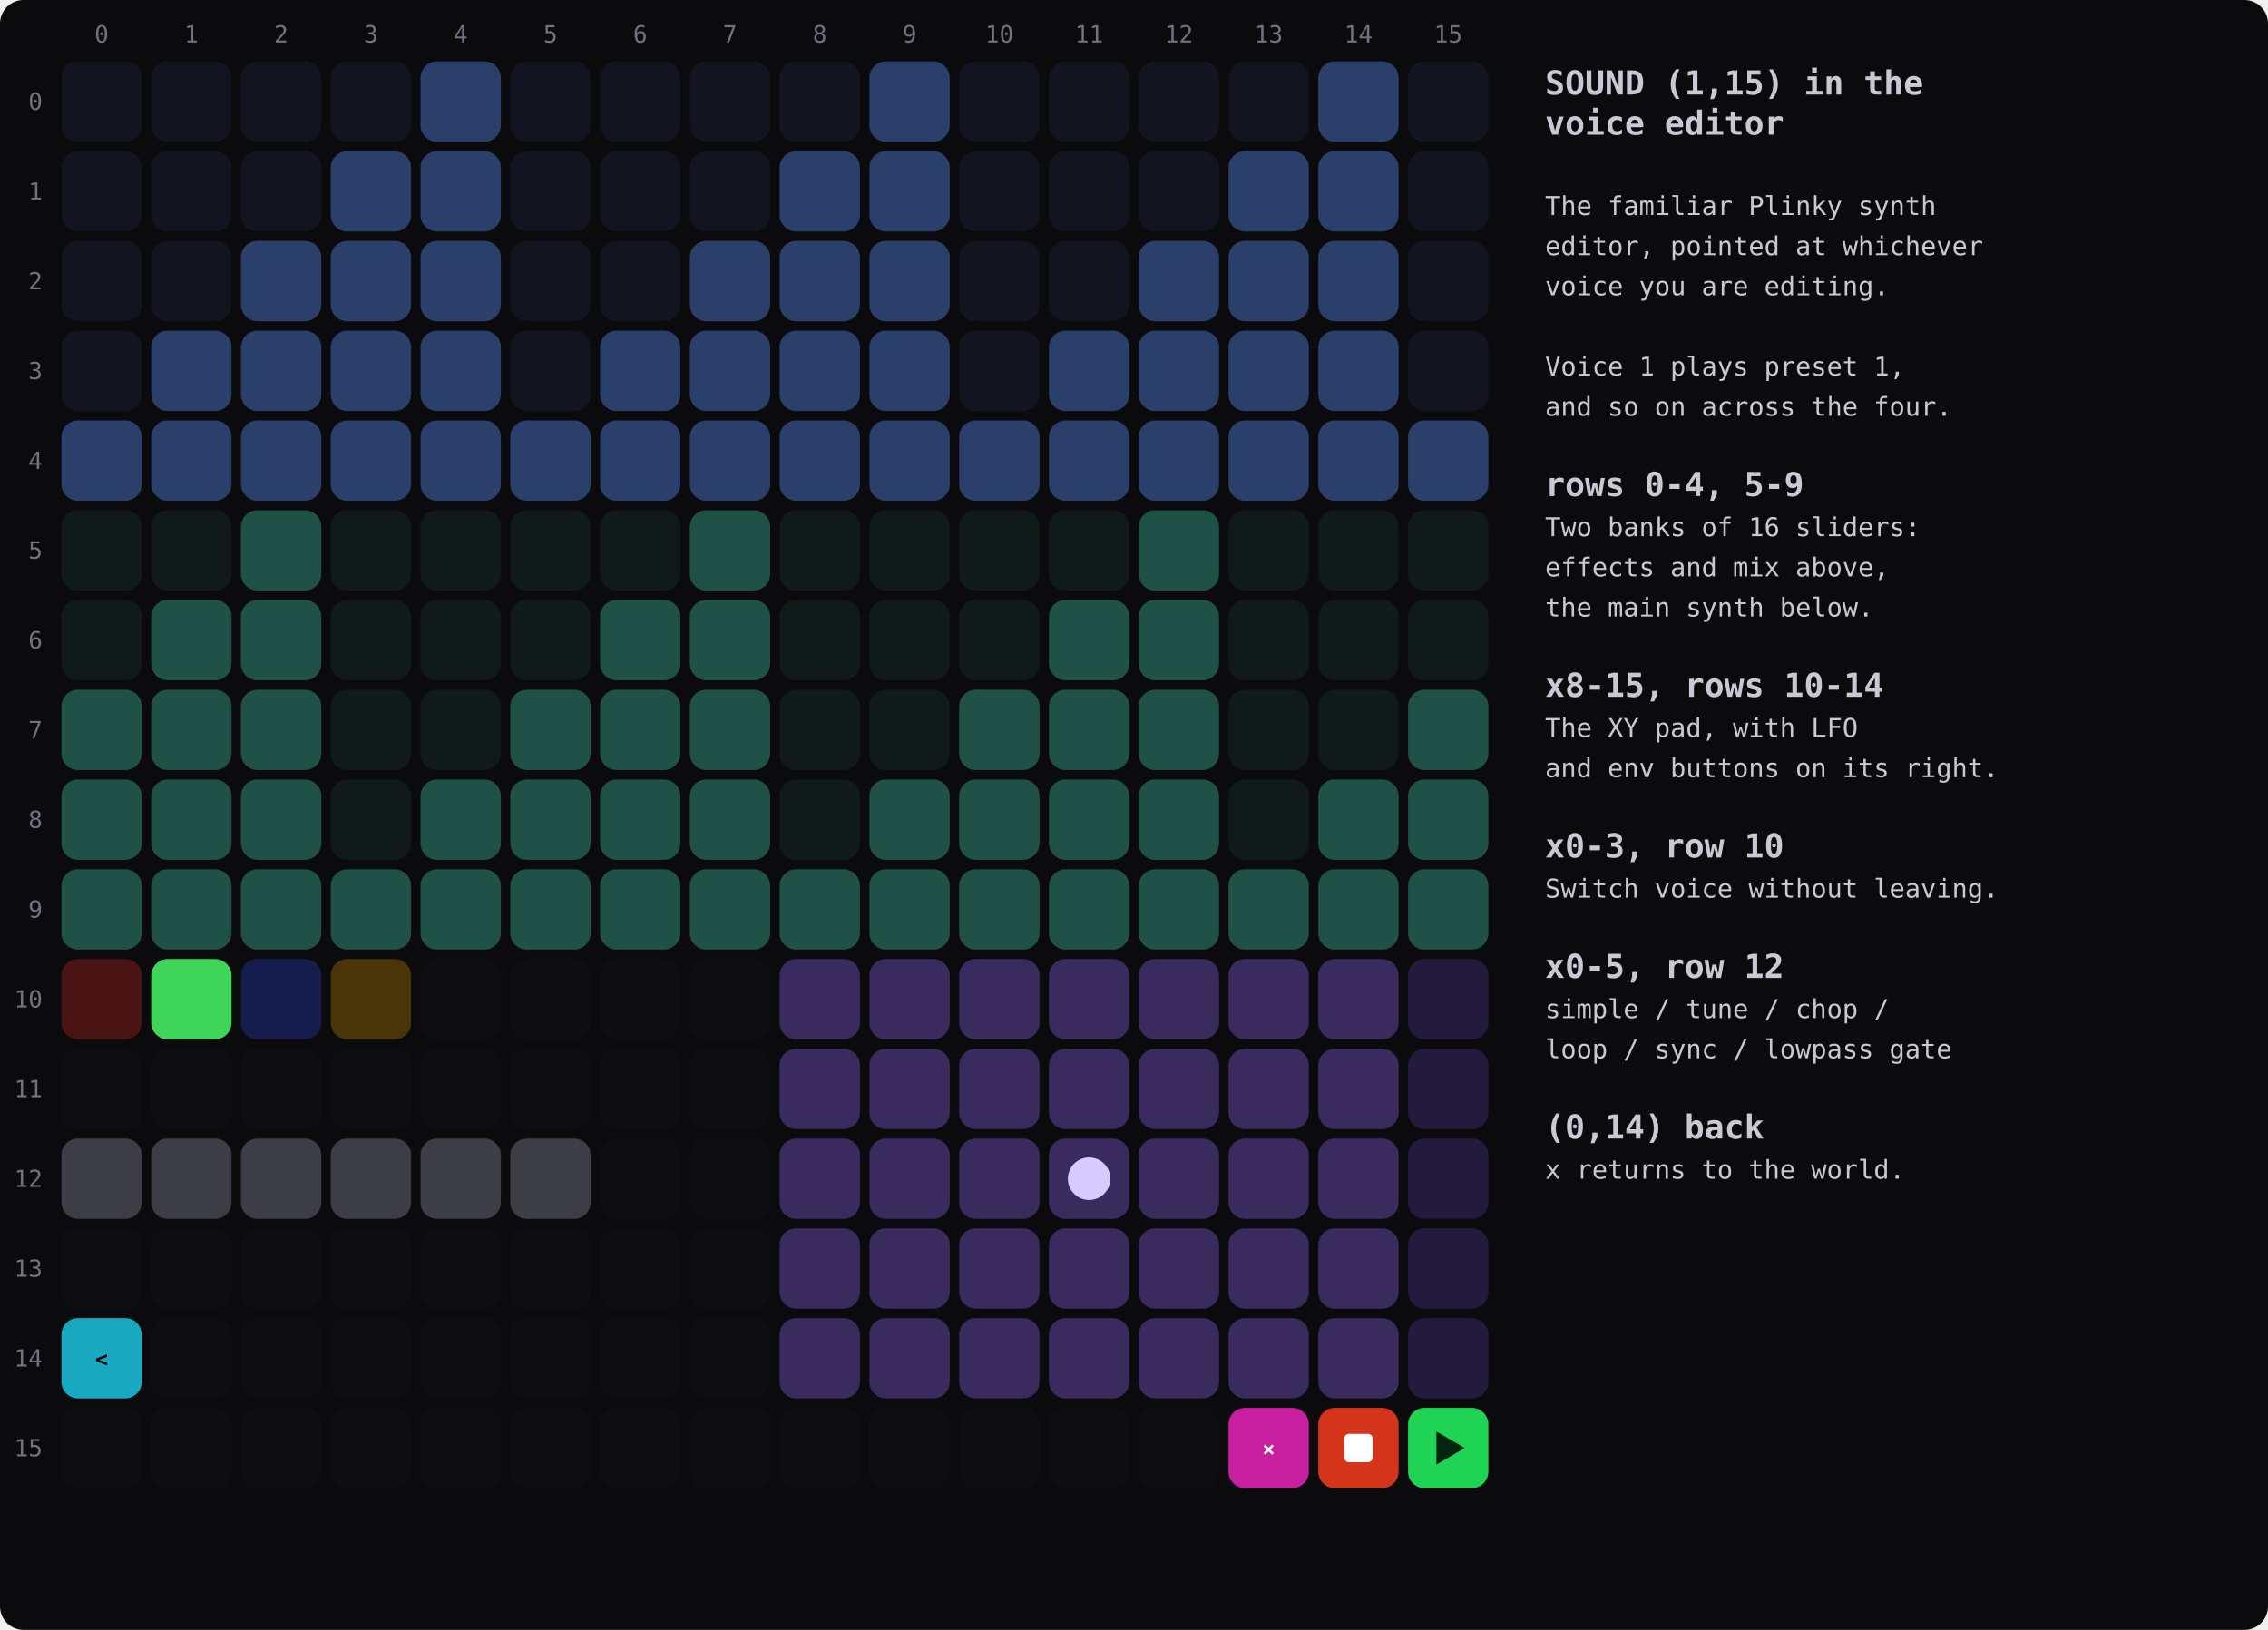
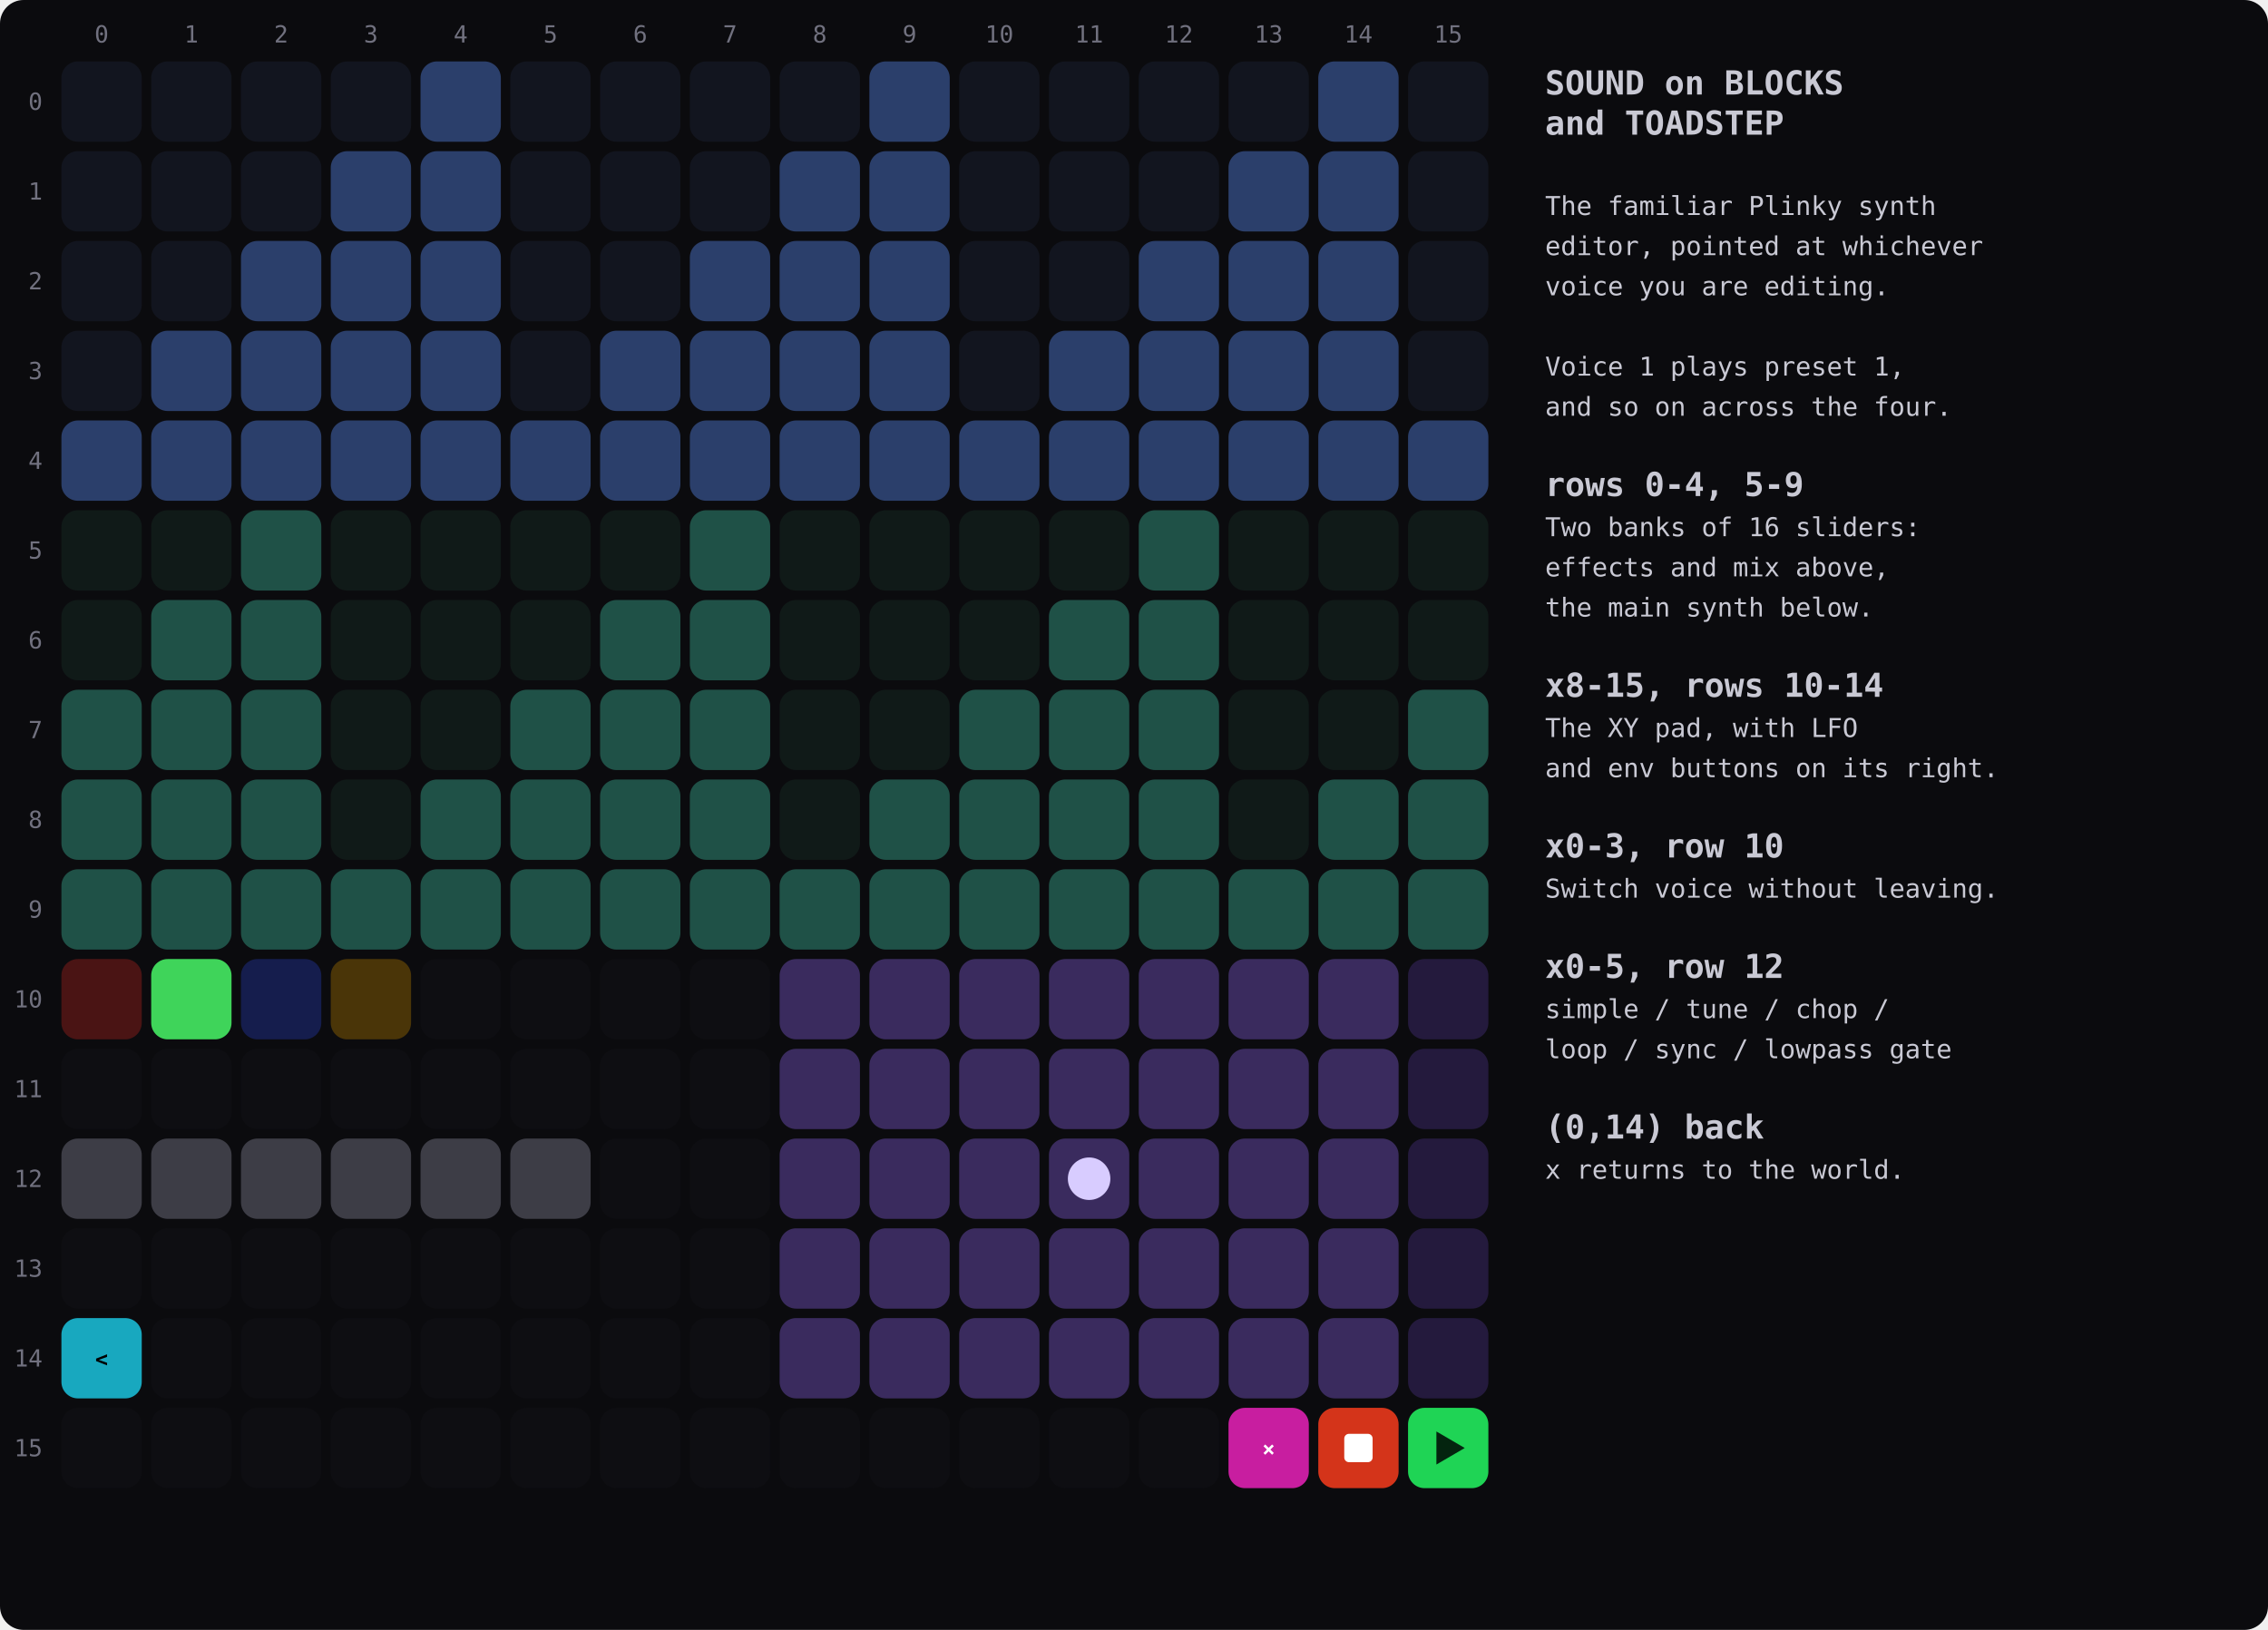
<svg xmlns="http://www.w3.org/2000/svg" width="960" height="690" viewBox="0 0 960 690" role="img" aria-label="plinky-life hosted synth editor">
  <rect width="960" height="690" rx="10" fill="#0b0b0e" />
  <style>text{font-family:ui-monospace,SFMono-Regular,Menlo,Consolas,monospace}.t{font-size:11px;fill:#c9c9d4}.h{font-size:14px;font-weight:700;fill:#c9c9d4}.k{font-size:10px;fill:#71717f}.p{font-size:9px;font-weight:700}</style>
  <text class="k" x="43.0" y="18" text-anchor="middle">0</text>
  <text class="k" x="18" y="46.5" text-anchor="end">0</text>
  <text class="k" x="81.0" y="18" text-anchor="middle">1</text>
  <text class="k" x="18" y="84.5" text-anchor="end">1</text>
  <text class="k" x="119.0" y="18" text-anchor="middle">2</text>
  <text class="k" x="18" y="122.5" text-anchor="end">2</text>
  <text class="k" x="157.0" y="18" text-anchor="middle">3</text>
  <text class="k" x="18" y="160.5" text-anchor="end">3</text>
  <text class="k" x="195.0" y="18" text-anchor="middle">4</text>
  <text class="k" x="18" y="198.5" text-anchor="end">4</text>
  <text class="k" x="233.0" y="18" text-anchor="middle">5</text>
  <text class="k" x="18" y="236.5" text-anchor="end">5</text>
  <text class="k" x="271.0" y="18" text-anchor="middle">6</text>
  <text class="k" x="18" y="274.5" text-anchor="end">6</text>
  <text class="k" x="309.0" y="18" text-anchor="middle">7</text>
  <text class="k" x="18" y="312.5" text-anchor="end">7</text>
  <text class="k" x="347.0" y="18" text-anchor="middle">8</text>
  <text class="k" x="18" y="350.5" text-anchor="end">8</text>
  <text class="k" x="385.0" y="18" text-anchor="middle">9</text>
  <text class="k" x="18" y="388.5" text-anchor="end">9</text>
  <text class="k" x="423.0" y="18" text-anchor="middle">10</text>
  <text class="k" x="18" y="426.5" text-anchor="end">10</text>
  <text class="k" x="461.0" y="18" text-anchor="middle">11</text>
  <text class="k" x="18" y="464.5" text-anchor="end">11</text>
  <text class="k" x="499.0" y="18" text-anchor="middle">12</text>
  <text class="k" x="18" y="502.5" text-anchor="end">12</text>
  <text class="k" x="537.0" y="18" text-anchor="middle">13</text>
  <text class="k" x="18" y="540.5" text-anchor="end">13</text>
  <text class="k" x="575.0" y="18" text-anchor="middle">14</text>
  <text class="k" x="18" y="578.5" text-anchor="end">14</text>
  <text class="k" x="613.0" y="18" text-anchor="middle">15</text>
  <text class="k" x="18" y="616.5" text-anchor="end">15</text>
  <rect x="26" y="26" width="34" height="34" rx="7" fill="#12151f" />
  <rect x="64" y="26" width="34" height="34" rx="7" fill="#12151f" />
  <rect x="102" y="26" width="34" height="34" rx="7" fill="#12151f" />
  <rect x="140" y="26" width="34" height="34" rx="7" fill="#12151f" />
  <rect x="178" y="26" width="34" height="34" rx="7" fill="#2b3f6b" />
  <rect x="216" y="26" width="34" height="34" rx="7" fill="#12151f" />
  <rect x="254" y="26" width="34" height="34" rx="7" fill="#12151f" />
  <rect x="292" y="26" width="34" height="34" rx="7" fill="#12151f" />
  <rect x="330" y="26" width="34" height="34" rx="7" fill="#12151f" />
  <rect x="368" y="26" width="34" height="34" rx="7" fill="#2b3f6b" />
  <rect x="406" y="26" width="34" height="34" rx="7" fill="#12151f" />
  <rect x="444" y="26" width="34" height="34" rx="7" fill="#12151f" />
  <rect x="482" y="26" width="34" height="34" rx="7" fill="#12151f" />
  <rect x="520" y="26" width="34" height="34" rx="7" fill="#12151f" />
  <rect x="558" y="26" width="34" height="34" rx="7" fill="#2b3f6b" />
  <rect x="596" y="26" width="34" height="34" rx="7" fill="#12151f" />
  <rect x="26" y="64" width="34" height="34" rx="7" fill="#12151f" />
  <rect x="64" y="64" width="34" height="34" rx="7" fill="#12151f" />
  <rect x="102" y="64" width="34" height="34" rx="7" fill="#12151f" />
  <rect x="140" y="64" width="34" height="34" rx="7" fill="#2b3f6b" />
  <rect x="178" y="64" width="34" height="34" rx="7" fill="#2b3f6b" />
  <rect x="216" y="64" width="34" height="34" rx="7" fill="#12151f" />
  <rect x="254" y="64" width="34" height="34" rx="7" fill="#12151f" />
  <rect x="292" y="64" width="34" height="34" rx="7" fill="#12151f" />
  <rect x="330" y="64" width="34" height="34" rx="7" fill="#2b3f6b" />
  <rect x="368" y="64" width="34" height="34" rx="7" fill="#2b3f6b" />
  <rect x="406" y="64" width="34" height="34" rx="7" fill="#12151f" />
  <rect x="444" y="64" width="34" height="34" rx="7" fill="#12151f" />
  <rect x="482" y="64" width="34" height="34" rx="7" fill="#12151f" />
  <rect x="520" y="64" width="34" height="34" rx="7" fill="#2b3f6b" />
  <rect x="558" y="64" width="34" height="34" rx="7" fill="#2b3f6b" />
  <rect x="596" y="64" width="34" height="34" rx="7" fill="#12151f" />
  <rect x="26" y="102" width="34" height="34" rx="7" fill="#12151f" />
  <rect x="64" y="102" width="34" height="34" rx="7" fill="#12151f" />
  <rect x="102" y="102" width="34" height="34" rx="7" fill="#2b3f6b" />
  <rect x="140" y="102" width="34" height="34" rx="7" fill="#2b3f6b" />
  <rect x="178" y="102" width="34" height="34" rx="7" fill="#2b3f6b" />
  <rect x="216" y="102" width="34" height="34" rx="7" fill="#12151f" />
  <rect x="254" y="102" width="34" height="34" rx="7" fill="#12151f" />
  <rect x="292" y="102" width="34" height="34" rx="7" fill="#2b3f6b" />
  <rect x="330" y="102" width="34" height="34" rx="7" fill="#2b3f6b" />
  <rect x="368" y="102" width="34" height="34" rx="7" fill="#2b3f6b" />
  <rect x="406" y="102" width="34" height="34" rx="7" fill="#12151f" />
  <rect x="444" y="102" width="34" height="34" rx="7" fill="#12151f" />
  <rect x="482" y="102" width="34" height="34" rx="7" fill="#2b3f6b" />
  <rect x="520" y="102" width="34" height="34" rx="7" fill="#2b3f6b" />
  <rect x="558" y="102" width="34" height="34" rx="7" fill="#2b3f6b" />
  <rect x="596" y="102" width="34" height="34" rx="7" fill="#12151f" />
  <rect x="26" y="140" width="34" height="34" rx="7" fill="#12151f" />
  <rect x="64" y="140" width="34" height="34" rx="7" fill="#2b3f6b" />
  <rect x="102" y="140" width="34" height="34" rx="7" fill="#2b3f6b" />
  <rect x="140" y="140" width="34" height="34" rx="7" fill="#2b3f6b" />
  <rect x="178" y="140" width="34" height="34" rx="7" fill="#2b3f6b" />
  <rect x="216" y="140" width="34" height="34" rx="7" fill="#12151f" />
  <rect x="254" y="140" width="34" height="34" rx="7" fill="#2b3f6b" />
  <rect x="292" y="140" width="34" height="34" rx="7" fill="#2b3f6b" />
  <rect x="330" y="140" width="34" height="34" rx="7" fill="#2b3f6b" />
  <rect x="368" y="140" width="34" height="34" rx="7" fill="#2b3f6b" />
  <rect x="406" y="140" width="34" height="34" rx="7" fill="#12151f" />
  <rect x="444" y="140" width="34" height="34" rx="7" fill="#2b3f6b" />
  <rect x="482" y="140" width="34" height="34" rx="7" fill="#2b3f6b" />
  <rect x="520" y="140" width="34" height="34" rx="7" fill="#2b3f6b" />
  <rect x="558" y="140" width="34" height="34" rx="7" fill="#2b3f6b" />
  <rect x="596" y="140" width="34" height="34" rx="7" fill="#12151f" />
  <rect x="26" y="178" width="34" height="34" rx="7" fill="#2b3f6b" />
  <rect x="64" y="178" width="34" height="34" rx="7" fill="#2b3f6b" />
  <rect x="102" y="178" width="34" height="34" rx="7" fill="#2b3f6b" />
  <rect x="140" y="178" width="34" height="34" rx="7" fill="#2b3f6b" />
  <rect x="178" y="178" width="34" height="34" rx="7" fill="#2b3f6b" />
  <rect x="216" y="178" width="34" height="34" rx="7" fill="#2b3f6b" />
  <rect x="254" y="178" width="34" height="34" rx="7" fill="#2b3f6b" />
  <rect x="292" y="178" width="34" height="34" rx="7" fill="#2b3f6b" />
  <rect x="330" y="178" width="34" height="34" rx="7" fill="#2b3f6b" />
  <rect x="368" y="178" width="34" height="34" rx="7" fill="#2b3f6b" />
  <rect x="406" y="178" width="34" height="34" rx="7" fill="#2b3f6b" />
  <rect x="444" y="178" width="34" height="34" rx="7" fill="#2b3f6b" />
  <rect x="482" y="178" width="34" height="34" rx="7" fill="#2b3f6b" />
  <rect x="520" y="178" width="34" height="34" rx="7" fill="#2b3f6b" />
  <rect x="558" y="178" width="34" height="34" rx="7" fill="#2b3f6b" />
  <rect x="596" y="178" width="34" height="34" rx="7" fill="#2b3f6b" />
  <rect x="26" y="216" width="34" height="34" rx="7" fill="#101a18" />
  <rect x="64" y="216" width="34" height="34" rx="7" fill="#101a18" />
  <rect x="102" y="216" width="34" height="34" rx="7" fill="#1f5147" />
  <rect x="140" y="216" width="34" height="34" rx="7" fill="#101a18" />
  <rect x="178" y="216" width="34" height="34" rx="7" fill="#101a18" />
  <rect x="216" y="216" width="34" height="34" rx="7" fill="#101a18" />
  <rect x="254" y="216" width="34" height="34" rx="7" fill="#101a18" />
  <rect x="292" y="216" width="34" height="34" rx="7" fill="#1f5147" />
  <rect x="330" y="216" width="34" height="34" rx="7" fill="#101a18" />
  <rect x="368" y="216" width="34" height="34" rx="7" fill="#101a18" />
  <rect x="406" y="216" width="34" height="34" rx="7" fill="#101a18" />
  <rect x="444" y="216" width="34" height="34" rx="7" fill="#101a18" />
  <rect x="482" y="216" width="34" height="34" rx="7" fill="#1f5147" />
  <rect x="520" y="216" width="34" height="34" rx="7" fill="#101a18" />
  <rect x="558" y="216" width="34" height="34" rx="7" fill="#101a18" />
  <rect x="596" y="216" width="34" height="34" rx="7" fill="#101a18" />
  <rect x="26" y="254" width="34" height="34" rx="7" fill="#101a18" />
  <rect x="64" y="254" width="34" height="34" rx="7" fill="#1f5147" />
  <rect x="102" y="254" width="34" height="34" rx="7" fill="#1f5147" />
  <rect x="140" y="254" width="34" height="34" rx="7" fill="#101a18" />
  <rect x="178" y="254" width="34" height="34" rx="7" fill="#101a18" />
  <rect x="216" y="254" width="34" height="34" rx="7" fill="#101a18" />
  <rect x="254" y="254" width="34" height="34" rx="7" fill="#1f5147" />
  <rect x="292" y="254" width="34" height="34" rx="7" fill="#1f5147" />
  <rect x="330" y="254" width="34" height="34" rx="7" fill="#101a18" />
  <rect x="368" y="254" width="34" height="34" rx="7" fill="#101a18" />
  <rect x="406" y="254" width="34" height="34" rx="7" fill="#101a18" />
  <rect x="444" y="254" width="34" height="34" rx="7" fill="#1f5147" />
  <rect x="482" y="254" width="34" height="34" rx="7" fill="#1f5147" />
  <rect x="520" y="254" width="34" height="34" rx="7" fill="#101a18" />
  <rect x="558" y="254" width="34" height="34" rx="7" fill="#101a18" />
  <rect x="596" y="254" width="34" height="34" rx="7" fill="#101a18" />
  <rect x="26" y="292" width="34" height="34" rx="7" fill="#1f5147" />
  <rect x="64" y="292" width="34" height="34" rx="7" fill="#1f5147" />
  <rect x="102" y="292" width="34" height="34" rx="7" fill="#1f5147" />
  <rect x="140" y="292" width="34" height="34" rx="7" fill="#101a18" />
  <rect x="178" y="292" width="34" height="34" rx="7" fill="#101a18" />
  <rect x="216" y="292" width="34" height="34" rx="7" fill="#1f5147" />
  <rect x="254" y="292" width="34" height="34" rx="7" fill="#1f5147" />
  <rect x="292" y="292" width="34" height="34" rx="7" fill="#1f5147" />
  <rect x="330" y="292" width="34" height="34" rx="7" fill="#101a18" />
  <rect x="368" y="292" width="34" height="34" rx="7" fill="#101a18" />
  <rect x="406" y="292" width="34" height="34" rx="7" fill="#1f5147" />
  <rect x="444" y="292" width="34" height="34" rx="7" fill="#1f5147" />
  <rect x="482" y="292" width="34" height="34" rx="7" fill="#1f5147" />
  <rect x="520" y="292" width="34" height="34" rx="7" fill="#101a18" />
  <rect x="558" y="292" width="34" height="34" rx="7" fill="#101a18" />
  <rect x="596" y="292" width="34" height="34" rx="7" fill="#1f5147" />
  <rect x="26" y="330" width="34" height="34" rx="7" fill="#1f5147" />
  <rect x="64" y="330" width="34" height="34" rx="7" fill="#1f5147" />
  <rect x="102" y="330" width="34" height="34" rx="7" fill="#1f5147" />
  <rect x="140" y="330" width="34" height="34" rx="7" fill="#101a18" />
  <rect x="178" y="330" width="34" height="34" rx="7" fill="#1f5147" />
  <rect x="216" y="330" width="34" height="34" rx="7" fill="#1f5147" />
  <rect x="254" y="330" width="34" height="34" rx="7" fill="#1f5147" />
  <rect x="292" y="330" width="34" height="34" rx="7" fill="#1f5147" />
  <rect x="330" y="330" width="34" height="34" rx="7" fill="#101a18" />
  <rect x="368" y="330" width="34" height="34" rx="7" fill="#1f5147" />
  <rect x="406" y="330" width="34" height="34" rx="7" fill="#1f5147" />
  <rect x="444" y="330" width="34" height="34" rx="7" fill="#1f5147" />
  <rect x="482" y="330" width="34" height="34" rx="7" fill="#1f5147" />
  <rect x="520" y="330" width="34" height="34" rx="7" fill="#101a18" />
  <rect x="558" y="330" width="34" height="34" rx="7" fill="#1f5147" />
  <rect x="596" y="330" width="34" height="34" rx="7" fill="#1f5147" />
  <rect x="26" y="368" width="34" height="34" rx="7" fill="#1f5147" />
  <rect x="64" y="368" width="34" height="34" rx="7" fill="#1f5147" />
  <rect x="102" y="368" width="34" height="34" rx="7" fill="#1f5147" />
  <rect x="140" y="368" width="34" height="34" rx="7" fill="#1f5147" />
  <rect x="178" y="368" width="34" height="34" rx="7" fill="#1f5147" />
  <rect x="216" y="368" width="34" height="34" rx="7" fill="#1f5147" />
  <rect x="254" y="368" width="34" height="34" rx="7" fill="#1f5147" />
  <rect x="292" y="368" width="34" height="34" rx="7" fill="#1f5147" />
  <rect x="330" y="368" width="34" height="34" rx="7" fill="#1f5147" />
  <rect x="368" y="368" width="34" height="34" rx="7" fill="#1f5147" />
  <rect x="406" y="368" width="34" height="34" rx="7" fill="#1f5147" />
  <rect x="444" y="368" width="34" height="34" rx="7" fill="#1f5147" />
  <rect x="482" y="368" width="34" height="34" rx="7" fill="#1f5147" />
  <rect x="520" y="368" width="34" height="34" rx="7" fill="#1f5147" />
  <rect x="558" y="368" width="34" height="34" rx="7" fill="#1f5147" />
  <rect x="596" y="368" width="34" height="34" rx="7" fill="#1f5147" />
  <rect x="26" y="406" width="34" height="34" rx="7" fill="#4a1414" />
  <rect x="64" y="406" width="34" height="34" rx="7" fill="#3fd45a" />
  <rect x="102" y="406" width="34" height="34" rx="7" fill="#151d4d" />
  <rect x="140" y="406" width="34" height="34" rx="7" fill="#4a3508" />
  <rect x="178" y="406" width="34" height="34" rx="7" fill="#0e0e12" />
  <rect x="216" y="406" width="34" height="34" rx="7" fill="#0e0e12" />
  <rect x="254" y="406" width="34" height="34" rx="7" fill="#0e0e12" />
  <rect x="292" y="406" width="34" height="34" rx="7" fill="#0e0e12" />
  <rect x="330" y="406" width="34" height="34" rx="7" fill="#3a2b5e" />
  <rect x="368" y="406" width="34" height="34" rx="7" fill="#3a2b5e" />
  <rect x="406" y="406" width="34" height="34" rx="7" fill="#3a2b5e" />
  <rect x="444" y="406" width="34" height="34" rx="7" fill="#3a2b5e" />
  <rect x="482" y="406" width="34" height="34" rx="7" fill="#3a2b5e" />
  <rect x="520" y="406" width="34" height="34" rx="7" fill="#3a2b5e" />
  <rect x="558" y="406" width="34" height="34" rx="7" fill="#3a2b5e" />
  <rect x="596" y="406" width="34" height="34" rx="7" fill="#241a3d" />
  <rect x="26" y="444" width="34" height="34" rx="7" fill="#0e0e12" />
  <rect x="64" y="444" width="34" height="34" rx="7" fill="#0e0e12" />
  <rect x="102" y="444" width="34" height="34" rx="7" fill="#0e0e12" />
  <rect x="140" y="444" width="34" height="34" rx="7" fill="#0e0e12" />
  <rect x="178" y="444" width="34" height="34" rx="7" fill="#0e0e12" />
  <rect x="216" y="444" width="34" height="34" rx="7" fill="#0e0e12" />
  <rect x="254" y="444" width="34" height="34" rx="7" fill="#0e0e12" />
  <rect x="292" y="444" width="34" height="34" rx="7" fill="#0e0e12" />
  <rect x="330" y="444" width="34" height="34" rx="7" fill="#3a2b5e" />
  <rect x="368" y="444" width="34" height="34" rx="7" fill="#3a2b5e" />
  <rect x="406" y="444" width="34" height="34" rx="7" fill="#3a2b5e" />
  <rect x="444" y="444" width="34" height="34" rx="7" fill="#3a2b5e" />
  <rect x="482" y="444" width="34" height="34" rx="7" fill="#3a2b5e" />
  <rect x="520" y="444" width="34" height="34" rx="7" fill="#3a2b5e" />
  <rect x="558" y="444" width="34" height="34" rx="7" fill="#3a2b5e" />
  <rect x="596" y="444" width="34" height="34" rx="7" fill="#241a3d" />
  <rect x="26" y="482" width="34" height="34" rx="7" fill="#3d3d46" />
  <rect x="64" y="482" width="34" height="34" rx="7" fill="#3d3d46" />
  <rect x="102" y="482" width="34" height="34" rx="7" fill="#3d3d46" />
  <rect x="140" y="482" width="34" height="34" rx="7" fill="#3d3d46" />
  <rect x="178" y="482" width="34" height="34" rx="7" fill="#3d3d46" />
  <rect x="216" y="482" width="34" height="34" rx="7" fill="#3d3d46" />
  <rect x="254" y="482" width="34" height="34" rx="7" fill="#0e0e12" />
  <rect x="292" y="482" width="34" height="34" rx="7" fill="#0e0e12" />
  <rect x="330" y="482" width="34" height="34" rx="7" fill="#3a2b5e" />
  <rect x="368" y="482" width="34" height="34" rx="7" fill="#3a2b5e" />
  <rect x="406" y="482" width="34" height="34" rx="7" fill="#3a2b5e" />
  <rect x="444" y="482" width="34" height="34" rx="7" fill="#3a2b5e" />
  <rect x="482" y="482" width="34" height="34" rx="7" fill="#3a2b5e" />
  <rect x="520" y="482" width="34" height="34" rx="7" fill="#3a2b5e" />
  <rect x="558" y="482" width="34" height="34" rx="7" fill="#3a2b5e" />
  <rect x="596" y="482" width="34" height="34" rx="7" fill="#241a3d" />
  <rect x="26" y="520" width="34" height="34" rx="7" fill="#0e0e12" />
  <rect x="64" y="520" width="34" height="34" rx="7" fill="#0e0e12" />
  <rect x="102" y="520" width="34" height="34" rx="7" fill="#0e0e12" />
  <rect x="140" y="520" width="34" height="34" rx="7" fill="#0e0e12" />
  <rect x="178" y="520" width="34" height="34" rx="7" fill="#0e0e12" />
  <rect x="216" y="520" width="34" height="34" rx="7" fill="#0e0e12" />
  <rect x="254" y="520" width="34" height="34" rx="7" fill="#0e0e12" />
  <rect x="292" y="520" width="34" height="34" rx="7" fill="#0e0e12" />
  <rect x="330" y="520" width="34" height="34" rx="7" fill="#3a2b5e" />
  <rect x="368" y="520" width="34" height="34" rx="7" fill="#3a2b5e" />
  <rect x="406" y="520" width="34" height="34" rx="7" fill="#3a2b5e" />
  <rect x="444" y="520" width="34" height="34" rx="7" fill="#3a2b5e" />
  <rect x="482" y="520" width="34" height="34" rx="7" fill="#3a2b5e" />
  <rect x="520" y="520" width="34" height="34" rx="7" fill="#3a2b5e" />
  <rect x="558" y="520" width="34" height="34" rx="7" fill="#3a2b5e" />
  <rect x="596" y="520" width="34" height="34" rx="7" fill="#241a3d" />
  <rect x="26" y="558" width="34" height="34" rx="7" fill="#18a8bf" />
  <text class="p" x="43.0" y="578.5" text-anchor="middle" fill="#000">&lt;</text>
  <rect x="64" y="558" width="34" height="34" rx="7" fill="#0e0e12" />
  <rect x="102" y="558" width="34" height="34" rx="7" fill="#0e0e12" />
  <rect x="140" y="558" width="34" height="34" rx="7" fill="#0e0e12" />
  <rect x="178" y="558" width="34" height="34" rx="7" fill="#0e0e12" />
  <rect x="216" y="558" width="34" height="34" rx="7" fill="#0e0e12" />
  <rect x="254" y="558" width="34" height="34" rx="7" fill="#0e0e12" />
  <rect x="292" y="558" width="34" height="34" rx="7" fill="#0e0e12" />
  <rect x="330" y="558" width="34" height="34" rx="7" fill="#3a2b5e" />
  <rect x="368" y="558" width="34" height="34" rx="7" fill="#3a2b5e" />
  <rect x="406" y="558" width="34" height="34" rx="7" fill="#3a2b5e" />
  <rect x="444" y="558" width="34" height="34" rx="7" fill="#3a2b5e" />
  <rect x="482" y="558" width="34" height="34" rx="7" fill="#3a2b5e" />
  <rect x="520" y="558" width="34" height="34" rx="7" fill="#3a2b5e" />
  <rect x="558" y="558" width="34" height="34" rx="7" fill="#3a2b5e" />
  <rect x="596" y="558" width="34" height="34" rx="7" fill="#241a3d" />
  <rect x="26" y="596" width="34" height="34" rx="7" fill="#0e0e12" />
  <rect x="64" y="596" width="34" height="34" rx="7" fill="#0e0e12" />
  <rect x="102" y="596" width="34" height="34" rx="7" fill="#0e0e12" />
  <rect x="140" y="596" width="34" height="34" rx="7" fill="#0e0e12" />
  <rect x="178" y="596" width="34" height="34" rx="7" fill="#0e0e12" />
  <rect x="216" y="596" width="34" height="34" rx="7" fill="#0e0e12" />
  <rect x="254" y="596" width="34" height="34" rx="7" fill="#0e0e12" />
  <rect x="292" y="596" width="34" height="34" rx="7" fill="#0e0e12" />
  <rect x="330" y="596" width="34" height="34" rx="7" fill="#0e0e12" />
  <rect x="368" y="596" width="34" height="34" rx="7" fill="#0e0e12" />
  <rect x="406" y="596" width="34" height="34" rx="7" fill="#0e0e12" />
  <rect x="444" y="596" width="34" height="34" rx="7" fill="#0e0e12" />
  <rect x="482" y="596" width="34" height="34" rx="7" fill="#0e0e12" />
  <circle cx="461.0" cy="499.0" r="9" fill="#d8ccff" />
  <rect x="520" y="596" width="34" height="34" rx="7" fill="#c81ea0" />
  <text class="p" x="537.0" y="616.5" text-anchor="middle" fill="#fff">×</text>
  <rect x="558" y="596" width="34" height="34" rx="7" fill="#d4341a" />
  <rect x="596" y="596" width="34" height="34" rx="7" fill="#1fd455" />
  <rect x="569" y="607" width="12" height="12" rx="2" fill="#fff" />
  <path d="M608 606 L620 613 L608 620 Z" fill="#04240f" />
-   <text class="h" x="654" y="40">SOUND  (1,15) in the</text>
-   <text class="h" x="654" y="57">voice editor</text>
+   <text class="h" x="654" y="40">SOUND on BLOCKS</text>
+   <text class="h" x="654" y="57">and TOADSTEP</text>
  <text class="t" x="654" y="74" />
  <text class="t" x="654" y="91">The familiar Plinky synth</text>
  <text class="t" x="654" y="108">editor, pointed at whichever</text>
  <text class="t" x="654" y="125">voice you are editing.</text>
  <text class="t" x="654" y="142" />
  <text class="t" x="654" y="159">Voice 1 plays preset 1,</text>
  <text class="t" x="654" y="176">and so on across the four.</text>
  <text class="t" x="654" y="193" />
  <text class="h" x="654" y="210">rows 0-4, 5-9</text>
  <text class="t" x="654" y="227">Two banks of 16 sliders:</text>
  <text class="t" x="654" y="244">effects and mix above,</text>
  <text class="t" x="654" y="261">the main synth below.</text>
  <text class="t" x="654" y="278" />
  <text class="h" x="654" y="295">x8-15, rows 10-14</text>
  <text class="t" x="654" y="312">The XY pad, with LFO</text>
  <text class="t" x="654" y="329">and env buttons on its right.</text>
  <text class="t" x="654" y="346" />
  <text class="h" x="654" y="363">x0-3, row 10</text>
  <text class="t" x="654" y="380">Switch voice without leaving.</text>
  <text class="t" x="654" y="397" />
  <text class="h" x="654" y="414">x0-5, row 12</text>
  <text class="t" x="654" y="431">simple / tune / chop /</text>
  <text class="t" x="654" y="448">loop / sync / lowpass gate</text>
  <text class="t" x="654" y="465" />
  <text class="h" x="654" y="482">(0,14)  back</text>
  <text class="t" x="654" y="499">x returns to the world.</text>
</svg>
